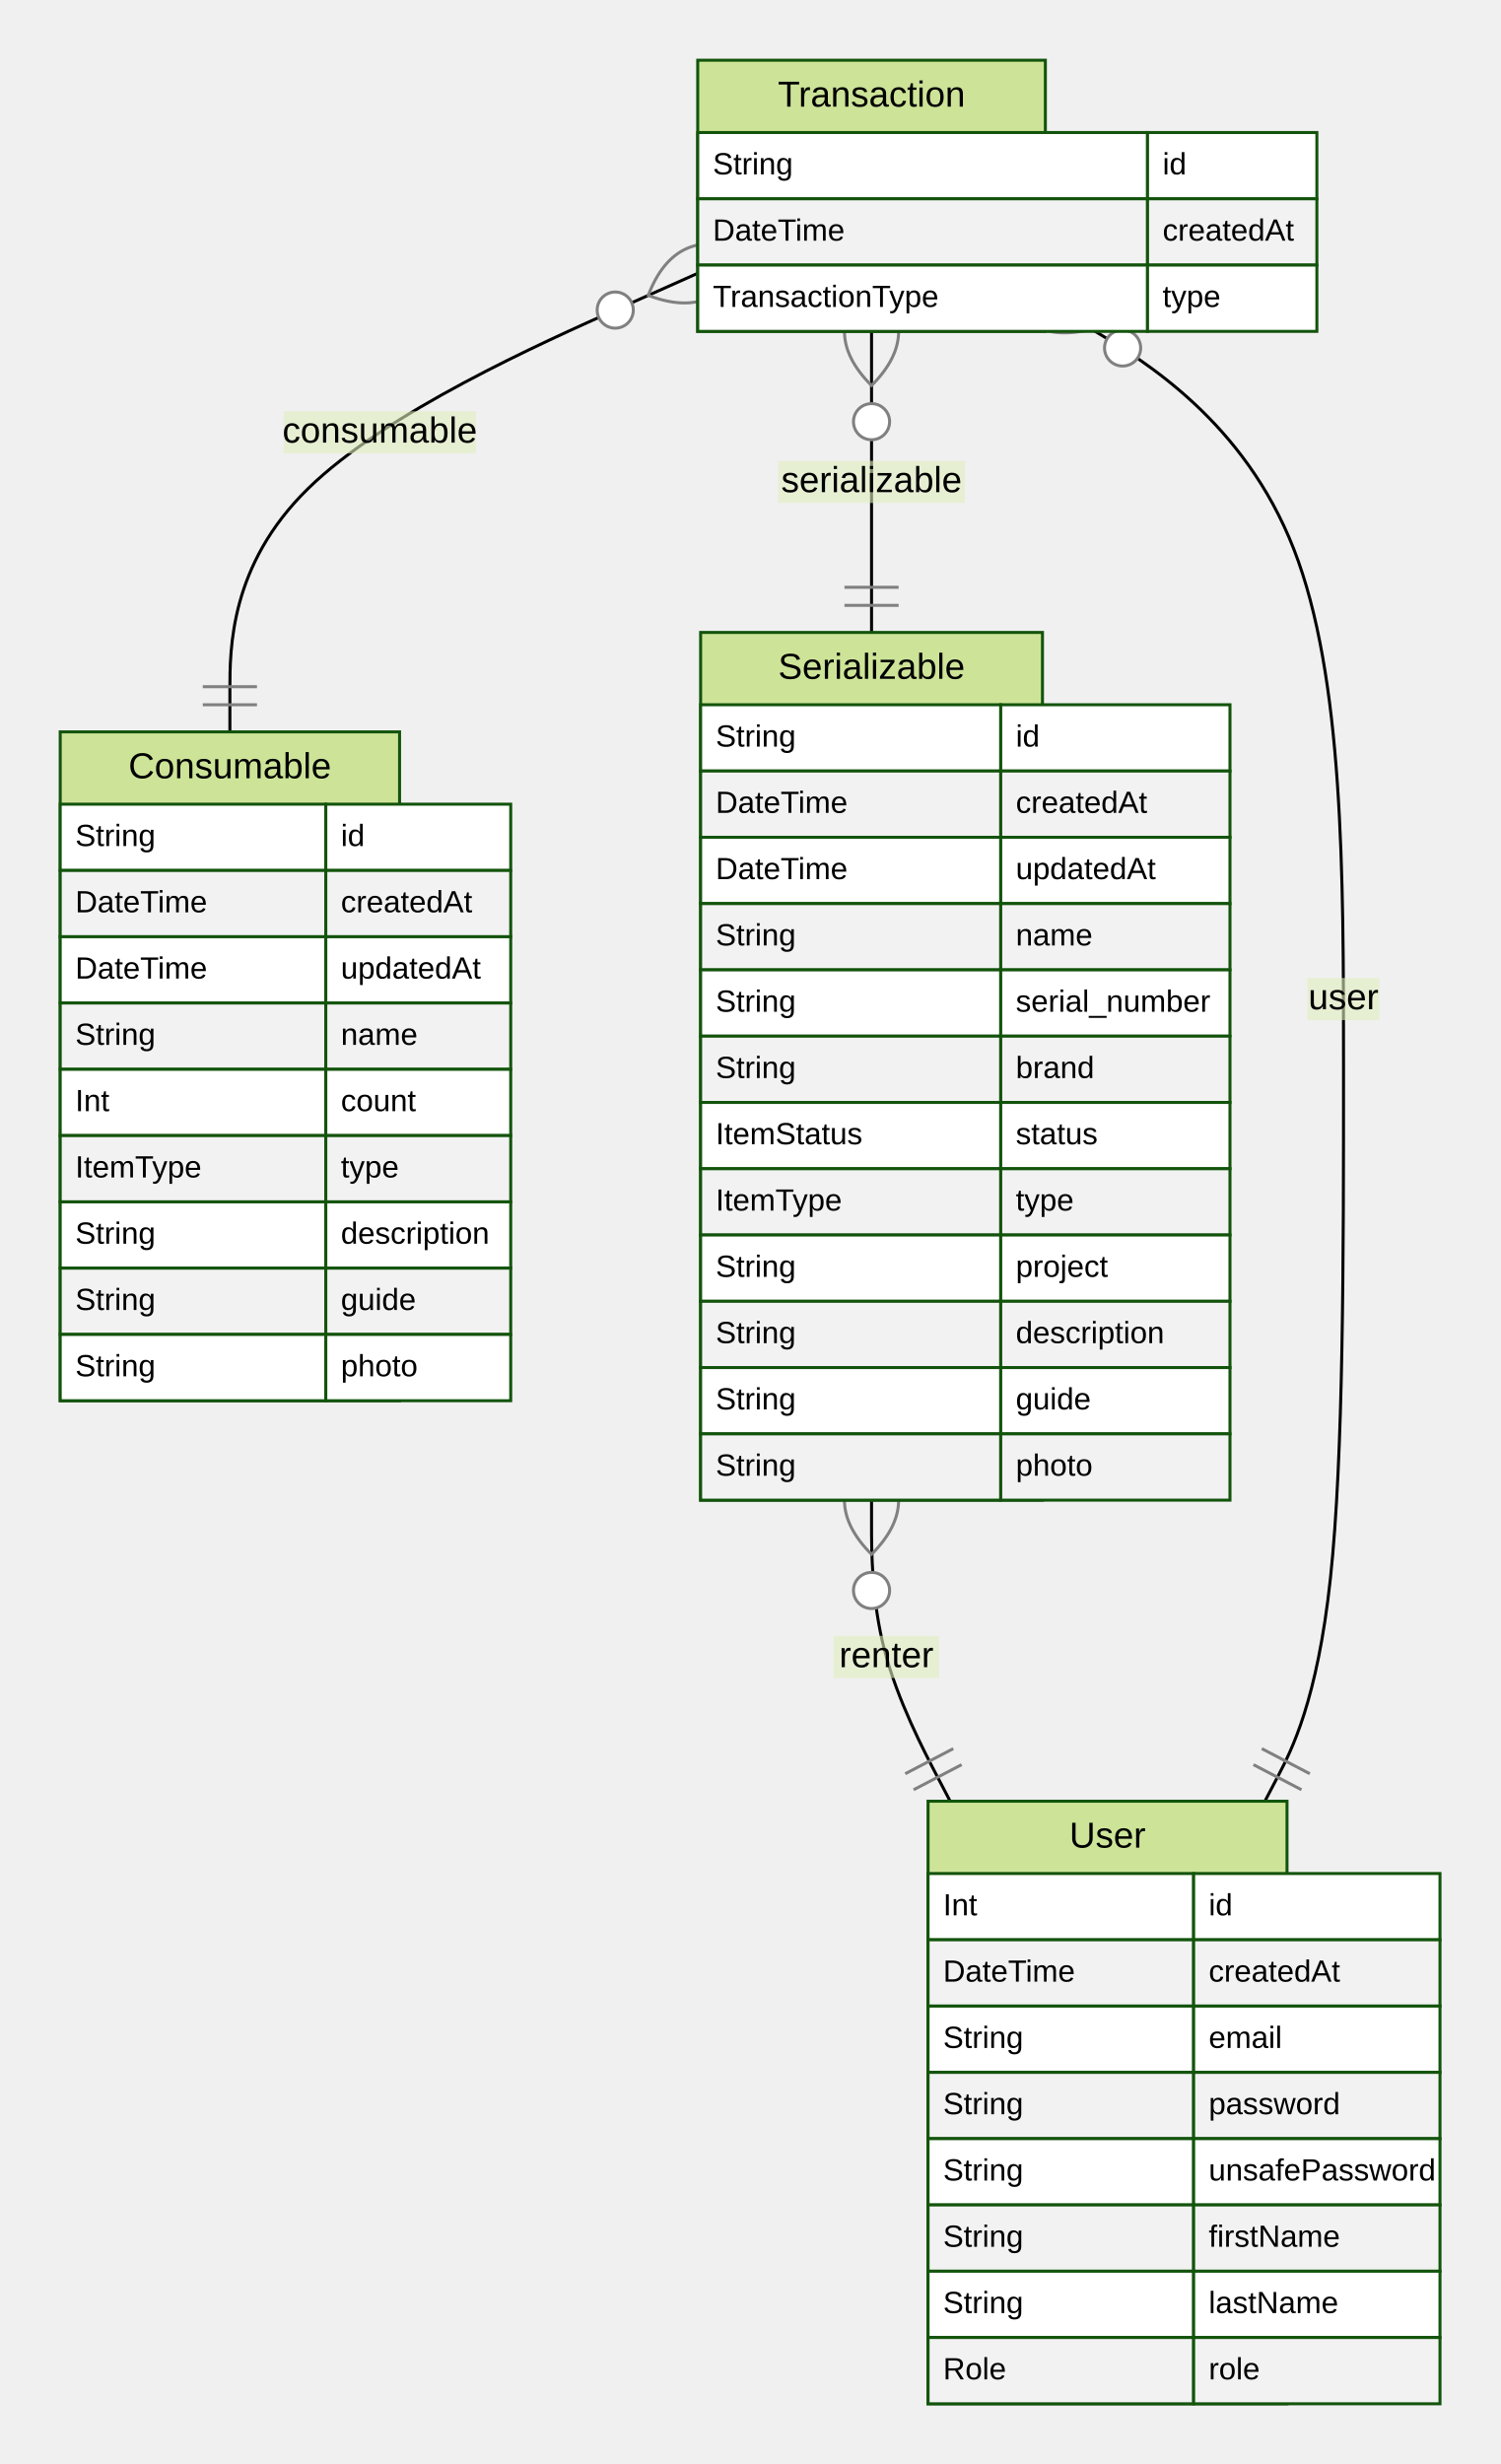
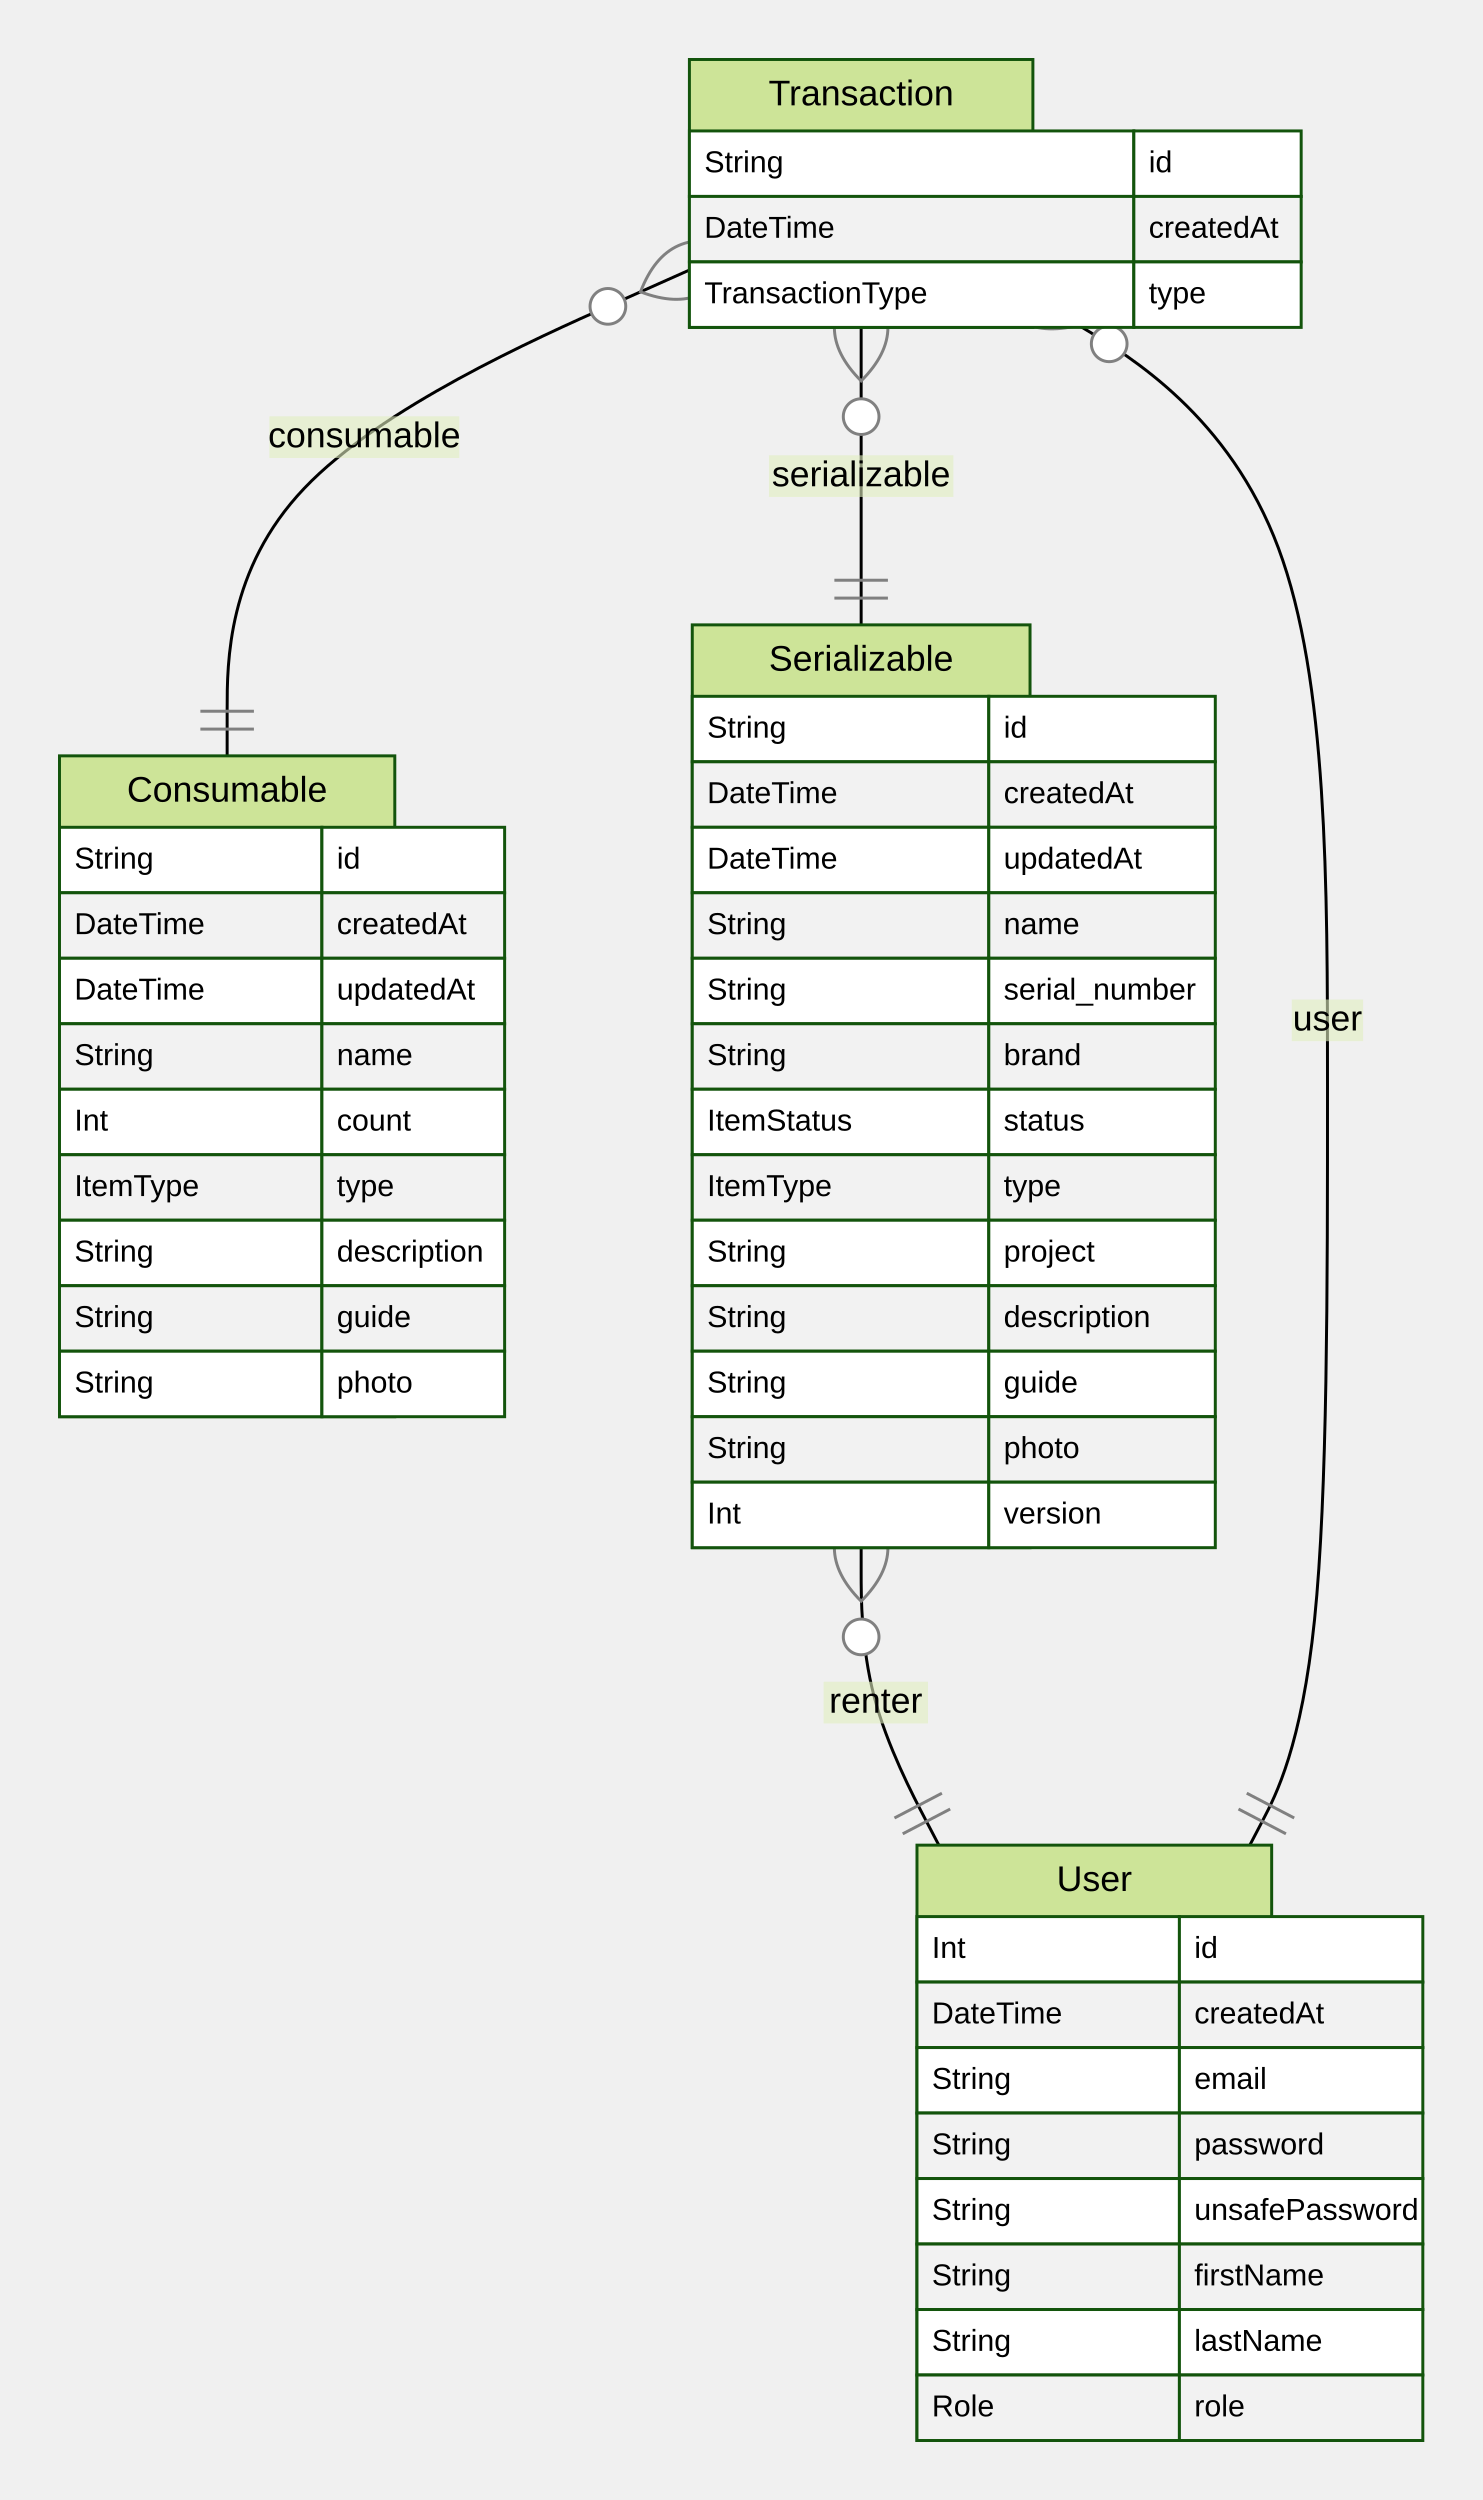
- <svg xmlns="http://www.w3.org/2000/svg" id="mermaid-0" width="100%" height="818.406" style="max-width: 498.309px;" viewBox="0 0 498.309 818.406">
+ <svg xmlns="http://www.w3.org/2000/svg" id="mermaid-0" width="100%" height="840.422" style="max-width: 498.309px;" viewBox="0 0 498.309 840.422">
  <style>#mermaid-0 {font-family:"trebuchet ms",verdana,arial,sans-serif;font-size:16px;fill:#000000;}#mermaid-0 .error-icon{fill:#552222;}#mermaid-0 .error-text{fill:#552222;stroke:#552222;}#mermaid-0 .edge-thickness-normal{stroke-width:2px;}#mermaid-0 .edge-thickness-thick{stroke-width:3.5px;}#mermaid-0 .edge-pattern-solid{stroke-dasharray:0;}#mermaid-0 .edge-pattern-dashed{stroke-dasharray:3;}#mermaid-0 .edge-pattern-dotted{stroke-dasharray:2;}#mermaid-0 .marker{fill:#000000;stroke:#000000;}#mermaid-0 .marker.cross{stroke:#000000;}#mermaid-0 svg{font-family:"trebuchet ms",verdana,arial,sans-serif;font-size:16px;}#mermaid-0 .entityBox{fill:#cde498;stroke:#13540c;}#mermaid-0 .attributeBoxOdd{fill:#ffffff;stroke:#13540c;}#mermaid-0 .attributeBoxEven{fill:#f2f2f2;stroke:#13540c;}#mermaid-0 .relationshipLabelBox{fill:hsl(78.158, 58.462%, 84.51%);opacity:0.7;background-color:hsl(78.158, 58.462%, 84.51%);}#mermaid-0 .relationshipLabelBox rect{opacity:0.5;}#mermaid-0 .relationshipLine{stroke:#000000;}#mermaid-0 :root{--mermaid-font-family:"trebuchet ms",verdana,arial,sans-serif;}</style>
  <g />
  <defs>
    <marker id="ONLY_ONE_START" refX="0" refY="9" markerWidth="18" markerHeight="18" orient="auto">
      <path stroke="gray" fill="none" d="M9,0 L9,18 M15,0 L15,18" />
    </marker>
  </defs>
  <defs>
    <marker id="ONLY_ONE_END" refX="18" refY="9" markerWidth="18" markerHeight="18" orient="auto">
      <path stroke="gray" fill="none" d="M3,0 L3,18 M9,0 L9,18" />
    </marker>
  </defs>
  <defs>
    <marker id="ZERO_OR_ONE_START" refX="0" refY="9" markerWidth="30" markerHeight="18" orient="auto">
      <circle stroke="gray" fill="white" cx="21" cy="9" r="6" />
      <path stroke="gray" fill="none" d="M9,0 L9,18" />
    </marker>
  </defs>
  <defs>
    <marker id="ZERO_OR_ONE_END" refX="30" refY="9" markerWidth="30" markerHeight="18" orient="auto">
      <circle stroke="gray" fill="white" cx="9" cy="9" r="6" />
      <path stroke="gray" fill="none" d="M21,0 L21,18" />
    </marker>
  </defs>
  <defs>
    <marker id="ONE_OR_MORE_START" refX="18" refY="18" markerWidth="45" markerHeight="36" orient="auto">
      <path stroke="gray" fill="none" d="M0,18 Q 18,0 36,18 Q 18,36 0,18 M42,9 L42,27" />
    </marker>
  </defs>
  <defs>
    <marker id="ONE_OR_MORE_END" refX="27" refY="18" markerWidth="45" markerHeight="36" orient="auto">
      <path stroke="gray" fill="none" d="M3,9 L3,27 M9,18 Q27,0 45,18 Q27,36 9,18" />
    </marker>
  </defs>
  <defs>
    <marker id="ZERO_OR_MORE_START" refX="18" refY="18" markerWidth="57" markerHeight="36" orient="auto">
      <circle stroke="gray" fill="white" cx="48" cy="18" r="6" />
      <path stroke="gray" fill="none" d="M0,18 Q18,0 36,18 Q18,36 0,18" />
    </marker>
  </defs>
  <defs>
    <marker id="ZERO_OR_MORE_END" refX="39" refY="18" markerWidth="57" markerHeight="36" orient="auto">
      <circle stroke="gray" fill="white" cx="9" cy="18" r="6" />
      <path stroke="gray" fill="none" d="M21,18 Q39,0 57,18 Q39,36 21,18" />
    </marker>
  </defs>
-   <path class="er relationshipLine" d="M289.492,498.266L289.492,506.599C289.492,514.932,289.492,531.599,293.845,548.266C298.198,564.932,306.903,581.599,311.256,589.932L315.609,598.266" stroke="gray" fill="none" marker-end="url(#ONLY_ONE_END)" marker-start="url(#ZERO_OR_MORE_START)" />
-   <path class="er relationshipLine" d="M231.758,90.774L205.858,102.322C179.958,113.87,128.159,136.966,102.259,162.352C76.359,187.737,76.359,215.411,76.359,229.249L76.359,243.086" stroke="gray" fill="none" marker-end="url(#ONLY_ONE_END)" marker-start="url(#ZERO_OR_MORE_START)" />
+   <path class="er relationshipLine" d="M289.492,520.281L289.492,528.615C289.492,536.948,289.492,553.615,293.845,570.281C298.198,586.948,306.903,603.615,311.256,611.948L315.609,620.281" stroke="gray" fill="none" marker-end="url(#ONLY_ONE_END)" marker-start="url(#ZERO_OR_MORE_START)" />
+   <path class="er relationshipLine" d="M231.758,90.774L205.858,102.322C179.958,113.87,128.159,136.966,102.259,164.186C76.359,191.406,76.359,222.75,76.359,238.422L76.359,254.094" stroke="gray" fill="none" marker-end="url(#ONLY_ONE_END)" marker-start="url(#ZERO_OR_MORE_START)" />
  <path class="er relationshipLine" d="M289.492,110.062L289.492,118.396C289.492,126.729,289.492,143.396,289.492,160.062C289.492,176.729,289.492,193.396,289.492,201.729L289.492,210.062" stroke="gray" fill="none" marker-end="url(#ONLY_ONE_END)" marker-start="url(#ZERO_OR_MORE_START)" />
-   <path class="er relationshipLine" d="M347.227,100.028L363.733,110.034C380.24,120.04,413.253,140.051,429.759,182.407C446.266,224.763,446.266,289.464,446.266,354.164C446.266,418.865,446.266,483.565,441.913,524.249C437.56,564.932,428.855,581.599,424.502,589.932L420.149,598.266" stroke="gray" fill="none" marker-end="url(#ONLY_ONE_END)" marker-start="url(#ZERO_OR_MORE_START)" />
-   <g id="User" transform="translate(308.2617,598.2656 )">
+   <path class="er relationshipLine" d="M347.227,100.028L363.733,110.034C380.24,120.04,413.253,140.051,429.759,184.242C446.266,228.432,446.266,296.802,446.266,365.172C446.266,433.542,446.266,501.911,441.913,544.43C437.56,586.948,428.855,603.615,424.502,611.948L420.149,620.281" stroke="gray" fill="none" marker-end="url(#ONLY_ONE_END)" marker-start="url(#ZERO_OR_MORE_START)" />
+   <g id="User" transform="translate(308.2617,620.2812 )">
    <rect class="er entityBox" fill="honeydew" fill-opacity="100%" stroke="gray" x="0" y="0" width="119.234" height="200.141" />
    <text class="er entityLabel" id="entity-User" x="0" y="0" dominant-baseline="middle" text-anchor="middle" style="font-family: &quot;trebuchet ms&quot;, verdana, arial, sans-serif;; font-size: 12px" transform="translate(59.61719,12.00781)">User</text>
    <rect class="er attributeBoxOdd" fill="honeydew" fill-opacity="100%" stroke="gray" x="0" y="24.016" width="88.219" height="22.016" />
    <text class="er entityLabel" id="entity-User-attr-1-type" x="0" y="0" dominant-baseline="middle" text-anchor="left" style="font-family: &quot;trebuchet ms&quot;, verdana, arial, sans-serif;; font-size: 10.2px" transform="translate(5,35.02344)">Int</text>
    <rect class="er attributeBoxOdd" fill="honeydew" fill-opacity="100%" stroke="gray" x="88.219" y="24.016" width="81.828" height="22.016" />
    <text class="er entityLabel" id="entity-User-attr-1-name" x="0" y="0" dominant-baseline="middle" text-anchor="left" style="font-family: &quot;trebuchet ms&quot;, verdana, arial, sans-serif;; font-size: 10.2px" transform="translate(93.21875,35.02344)">id</text>
    <rect class="er attributeBoxEven" fill="honeydew" fill-opacity="100%" stroke="gray" x="0" y="46.031" width="88.219" height="22.016" />
    <text class="er entityLabel" id="entity-User-attr-2-type" x="0" y="0" dominant-baseline="middle" text-anchor="left" style="font-family: &quot;trebuchet ms&quot;, verdana, arial, sans-serif;; font-size: 10.2px" transform="translate(5,57.03906)">DateTime</text>
    <rect class="er attributeBoxEven" fill="honeydew" fill-opacity="100%" stroke="gray" x="88.219" y="46.031" width="81.828" height="22.016" />
    <text class="er entityLabel" id="entity-User-attr-2-name" x="0" y="0" dominant-baseline="middle" text-anchor="left" style="font-family: &quot;trebuchet ms&quot;, verdana, arial, sans-serif;; font-size: 10.2px" transform="translate(93.21875,57.03906)">createdAt</text>
    <rect class="er attributeBoxOdd" fill="honeydew" fill-opacity="100%" stroke="gray" x="0" y="68.047" width="88.219" height="22.016" />
    <text class="er entityLabel" id="entity-User-attr-3-type" x="0" y="0" dominant-baseline="middle" text-anchor="left" style="font-family: &quot;trebuchet ms&quot;, verdana, arial, sans-serif;; font-size: 10.2px" transform="translate(5,79.05469)">String</text>
    <rect class="er attributeBoxOdd" fill="honeydew" fill-opacity="100%" stroke="gray" x="88.219" y="68.047" width="81.828" height="22.016" />
    <text class="er entityLabel" id="entity-User-attr-3-name" x="0" y="0" dominant-baseline="middle" text-anchor="left" style="font-family: &quot;trebuchet ms&quot;, verdana, arial, sans-serif;; font-size: 10.2px" transform="translate(93.21875,79.05469)">email</text>
    <rect class="er attributeBoxEven" fill="honeydew" fill-opacity="100%" stroke="gray" x="0" y="90.062" width="88.219" height="22.016" />
    <text class="er entityLabel" id="entity-User-attr-4-type" x="0" y="0" dominant-baseline="middle" text-anchor="left" style="font-family: &quot;trebuchet ms&quot;, verdana, arial, sans-serif;; font-size: 10.2px" transform="translate(5,101.0703)">String</text>
    <rect class="er attributeBoxEven" fill="honeydew" fill-opacity="100%" stroke="gray" x="88.219" y="90.062" width="81.828" height="22.016" />
    <text class="er entityLabel" id="entity-User-attr-4-name" x="0" y="0" dominant-baseline="middle" text-anchor="left" style="font-family: &quot;trebuchet ms&quot;, verdana, arial, sans-serif;; font-size: 10.2px" transform="translate(93.21875,101.0703)">password</text>
    <rect class="er attributeBoxOdd" fill="honeydew" fill-opacity="100%" stroke="gray" x="0" y="112.078" width="88.219" height="22.016" />
    <text class="er entityLabel" id="entity-User-attr-5-type" x="0" y="0" dominant-baseline="middle" text-anchor="left" style="font-family: &quot;trebuchet ms&quot;, verdana, arial, sans-serif;; font-size: 10.2px" transform="translate(5,123.0859)">String</text>
    <rect class="er attributeBoxOdd" fill="honeydew" fill-opacity="100%" stroke="gray" x="88.219" y="112.078" width="81.828" height="22.016" />
    <text class="er entityLabel" id="entity-User-attr-5-name" x="0" y="0" dominant-baseline="middle" text-anchor="left" style="font-family: &quot;trebuchet ms&quot;, verdana, arial, sans-serif;; font-size: 10.2px" transform="translate(93.21875,123.0859)">unsafePassword</text>
    <rect class="er attributeBoxEven" fill="honeydew" fill-opacity="100%" stroke="gray" x="0" y="134.094" width="88.219" height="22.016" />
    <text class="er entityLabel" id="entity-User-attr-6-type" x="0" y="0" dominant-baseline="middle" text-anchor="left" style="font-family: &quot;trebuchet ms&quot;, verdana, arial, sans-serif;; font-size: 10.2px" transform="translate(5,145.1016)">String</text>
    <rect class="er attributeBoxEven" fill="honeydew" fill-opacity="100%" stroke="gray" x="88.219" y="134.094" width="81.828" height="22.016" />
    <text class="er entityLabel" id="entity-User-attr-6-name" x="0" y="0" dominant-baseline="middle" text-anchor="left" style="font-family: &quot;trebuchet ms&quot;, verdana, arial, sans-serif;; font-size: 10.2px" transform="translate(93.21875,145.1016)">firstName</text>
    <rect class="er attributeBoxOdd" fill="honeydew" fill-opacity="100%" stroke="gray" x="0" y="156.109" width="88.219" height="22.016" />
    <text class="er entityLabel" id="entity-User-attr-7-type" x="0" y="0" dominant-baseline="middle" text-anchor="left" style="font-family: &quot;trebuchet ms&quot;, verdana, arial, sans-serif;; font-size: 10.2px" transform="translate(5,167.1172)">String</text>
    <rect class="er attributeBoxOdd" fill="honeydew" fill-opacity="100%" stroke="gray" x="88.219" y="156.109" width="81.828" height="22.016" />
    <text class="er entityLabel" id="entity-User-attr-7-name" x="0" y="0" dominant-baseline="middle" text-anchor="left" style="font-family: &quot;trebuchet ms&quot;, verdana, arial, sans-serif;; font-size: 10.2px" transform="translate(93.21875,167.1172)">lastName</text>
    <rect class="er attributeBoxEven" fill="honeydew" fill-opacity="100%" stroke="gray" x="0" y="178.125" width="88.219" height="22.016" />
    <text class="er entityLabel" id="entity-User-attr-8-type" x="0" y="0" dominant-baseline="middle" text-anchor="left" style="font-family: &quot;trebuchet ms&quot;, verdana, arial, sans-serif;; font-size: 10.2px" transform="translate(5,189.1328)">Role</text>
    <rect class="er attributeBoxEven" fill="honeydew" fill-opacity="100%" stroke="gray" x="88.219" y="178.125" width="81.828" height="22.016" />
    <text class="er entityLabel" id="entity-User-attr-8-name" x="0" y="0" dominant-baseline="middle" text-anchor="left" style="font-family: &quot;trebuchet ms&quot;, verdana, arial, sans-serif;; font-size: 10.2px" transform="translate(93.21875,189.1328)">role</text>
  </g>
-   <g id="Consumable" transform="translate(20,243.0859 )">
+   <g id="Consumable" transform="translate(20,254.0938 )">
    <rect class="er entityBox" fill="honeydew" fill-opacity="100%" stroke="gray" x="0" y="0" width="112.719" height="222.156" />
    <text class="er entityLabel" id="entity-Consumable" x="0" y="0" dominant-baseline="middle" text-anchor="middle" style="font-family: &quot;trebuchet ms&quot;, verdana, arial, sans-serif;; font-size: 12px" transform="translate(56.35938,12.00781)">Consumable</text>
    <rect class="er attributeBoxOdd" fill="honeydew" fill-opacity="100%" stroke="gray" x="0" y="24.016" width="88.219" height="22.016" />
    <text class="er entityLabel" id="entity-Consumable-attr-1-type" x="0" y="0" dominant-baseline="middle" text-anchor="left" style="font-family: &quot;trebuchet ms&quot;, verdana, arial, sans-serif;; font-size: 10.2px" transform="translate(5,35.02344)">String</text>
    <rect class="er attributeBoxOdd" fill="honeydew" fill-opacity="100%" stroke="gray" x="88.219" y="24.016" width="61.422" height="22.016" />
    <text class="er entityLabel" id="entity-Consumable-attr-1-name" x="0" y="0" dominant-baseline="middle" text-anchor="left" style="font-family: &quot;trebuchet ms&quot;, verdana, arial, sans-serif;; font-size: 10.2px" transform="translate(93.21875,35.02344)">id</text>
    <rect class="er attributeBoxEven" fill="honeydew" fill-opacity="100%" stroke="gray" x="0" y="46.031" width="88.219" height="22.016" />
    <text class="er entityLabel" id="entity-Consumable-attr-2-type" x="0" y="0" dominant-baseline="middle" text-anchor="left" style="font-family: &quot;trebuchet ms&quot;, verdana, arial, sans-serif;; font-size: 10.2px" transform="translate(5,57.03906)">DateTime</text>
    <rect class="er attributeBoxEven" fill="honeydew" fill-opacity="100%" stroke="gray" x="88.219" y="46.031" width="61.422" height="22.016" />
    <text class="er entityLabel" id="entity-Consumable-attr-2-name" x="0" y="0" dominant-baseline="middle" text-anchor="left" style="font-family: &quot;trebuchet ms&quot;, verdana, arial, sans-serif;; font-size: 10.2px" transform="translate(93.21875,57.03906)">createdAt</text>
    <rect class="er attributeBoxOdd" fill="honeydew" fill-opacity="100%" stroke="gray" x="0" y="68.047" width="88.219" height="22.016" />
    <text class="er entityLabel" id="entity-Consumable-attr-3-type" x="0" y="0" dominant-baseline="middle" text-anchor="left" style="font-family: &quot;trebuchet ms&quot;, verdana, arial, sans-serif;; font-size: 10.2px" transform="translate(5,79.05469)">DateTime</text>
    <rect class="er attributeBoxOdd" fill="honeydew" fill-opacity="100%" stroke="gray" x="88.219" y="68.047" width="61.422" height="22.016" />
    <text class="er entityLabel" id="entity-Consumable-attr-3-name" x="0" y="0" dominant-baseline="middle" text-anchor="left" style="font-family: &quot;trebuchet ms&quot;, verdana, arial, sans-serif;; font-size: 10.2px" transform="translate(93.21875,79.05469)">updatedAt</text>
    <rect class="er attributeBoxEven" fill="honeydew" fill-opacity="100%" stroke="gray" x="0" y="90.062" width="88.219" height="22.016" />
    <text class="er entityLabel" id="entity-Consumable-attr-4-type" x="0" y="0" dominant-baseline="middle" text-anchor="left" style="font-family: &quot;trebuchet ms&quot;, verdana, arial, sans-serif;; font-size: 10.2px" transform="translate(5,101.0703)">String</text>
    <rect class="er attributeBoxEven" fill="honeydew" fill-opacity="100%" stroke="gray" x="88.219" y="90.062" width="61.422" height="22.016" />
    <text class="er entityLabel" id="entity-Consumable-attr-4-name" x="0" y="0" dominant-baseline="middle" text-anchor="left" style="font-family: &quot;trebuchet ms&quot;, verdana, arial, sans-serif;; font-size: 10.2px" transform="translate(93.21875,101.0703)">name</text>
    <rect class="er attributeBoxOdd" fill="honeydew" fill-opacity="100%" stroke="gray" x="0" y="112.078" width="88.219" height="22.016" />
    <text class="er entityLabel" id="entity-Consumable-attr-5-type" x="0" y="0" dominant-baseline="middle" text-anchor="left" style="font-family: &quot;trebuchet ms&quot;, verdana, arial, sans-serif;; font-size: 10.2px" transform="translate(5,123.0859)">Int</text>
    <rect class="er attributeBoxOdd" fill="honeydew" fill-opacity="100%" stroke="gray" x="88.219" y="112.078" width="61.422" height="22.016" />
    <text class="er entityLabel" id="entity-Consumable-attr-5-name" x="0" y="0" dominant-baseline="middle" text-anchor="left" style="font-family: &quot;trebuchet ms&quot;, verdana, arial, sans-serif;; font-size: 10.2px" transform="translate(93.21875,123.0859)">count</text>
    <rect class="er attributeBoxEven" fill="honeydew" fill-opacity="100%" stroke="gray" x="0" y="134.094" width="88.219" height="22.016" />
    <text class="er entityLabel" id="entity-Consumable-attr-6-type" x="0" y="0" dominant-baseline="middle" text-anchor="left" style="font-family: &quot;trebuchet ms&quot;, verdana, arial, sans-serif;; font-size: 10.2px" transform="translate(5,145.1016)">ItemType</text>
    <rect class="er attributeBoxEven" fill="honeydew" fill-opacity="100%" stroke="gray" x="88.219" y="134.094" width="61.422" height="22.016" />
    <text class="er entityLabel" id="entity-Consumable-attr-6-name" x="0" y="0" dominant-baseline="middle" text-anchor="left" style="font-family: &quot;trebuchet ms&quot;, verdana, arial, sans-serif;; font-size: 10.2px" transform="translate(93.21875,145.1016)">type</text>
    <rect class="er attributeBoxOdd" fill="honeydew" fill-opacity="100%" stroke="gray" x="0" y="156.109" width="88.219" height="22.016" />
    <text class="er entityLabel" id="entity-Consumable-attr-7-type" x="0" y="0" dominant-baseline="middle" text-anchor="left" style="font-family: &quot;trebuchet ms&quot;, verdana, arial, sans-serif;; font-size: 10.2px" transform="translate(5,167.1172)">String</text>
    <rect class="er attributeBoxOdd" fill="honeydew" fill-opacity="100%" stroke="gray" x="88.219" y="156.109" width="61.422" height="22.016" />
    <text class="er entityLabel" id="entity-Consumable-attr-7-name" x="0" y="0" dominant-baseline="middle" text-anchor="left" style="font-family: &quot;trebuchet ms&quot;, verdana, arial, sans-serif;; font-size: 10.2px" transform="translate(93.21875,167.1172)">description</text>
    <rect class="er attributeBoxEven" fill="honeydew" fill-opacity="100%" stroke="gray" x="0" y="178.125" width="88.219" height="22.016" />
    <text class="er entityLabel" id="entity-Consumable-attr-8-type" x="0" y="0" dominant-baseline="middle" text-anchor="left" style="font-family: &quot;trebuchet ms&quot;, verdana, arial, sans-serif;; font-size: 10.2px" transform="translate(5,189.1328)">String</text>
    <rect class="er attributeBoxEven" fill="honeydew" fill-opacity="100%" stroke="gray" x="88.219" y="178.125" width="61.422" height="22.016" />
    <text class="er entityLabel" id="entity-Consumable-attr-8-name" x="0" y="0" dominant-baseline="middle" text-anchor="left" style="font-family: &quot;trebuchet ms&quot;, verdana, arial, sans-serif;; font-size: 10.2px" transform="translate(93.21875,189.1328)">guide</text>
    <rect class="er attributeBoxOdd" fill="honeydew" fill-opacity="100%" stroke="gray" x="0" y="200.141" width="88.219" height="22.016" />
    <text class="er entityLabel" id="entity-Consumable-attr-9-type" x="0" y="0" dominant-baseline="middle" text-anchor="left" style="font-family: &quot;trebuchet ms&quot;, verdana, arial, sans-serif;; font-size: 10.2px" transform="translate(5,211.1484)">String</text>
    <rect class="er attributeBoxOdd" fill="honeydew" fill-opacity="100%" stroke="gray" x="88.219" y="200.141" width="61.422" height="22.016" />
    <text class="er entityLabel" id="entity-Consumable-attr-9-name" x="0" y="0" dominant-baseline="middle" text-anchor="left" style="font-family: &quot;trebuchet ms&quot;, verdana, arial, sans-serif;; font-size: 10.2px" transform="translate(93.21875,211.1484)">photo</text>
  </g>
  <g id="Serializable" transform="translate(232.7188,210.0625 )">
-     <rect class="er entityBox" fill="honeydew" fill-opacity="100%" stroke="gray" x="0" y="0" width="113.547" height="288.203" />
+     <rect class="er entityBox" fill="honeydew" fill-opacity="100%" stroke="gray" x="0" y="0" width="113.547" height="310.219" />
    <text class="er entityLabel" id="entity-Serializable" x="0" y="0" dominant-baseline="middle" text-anchor="middle" style="font-family: &quot;trebuchet ms&quot;, verdana, arial, sans-serif;; font-size: 12px" transform="translate(56.77344,12.00781)">Serializable</text>
    <rect class="er attributeBoxOdd" fill="honeydew" fill-opacity="100%" stroke="gray" x="0" y="24.016" width="99.688" height="22.016" />
    <text class="er entityLabel" id="entity-Serializable-attr-1-type" x="0" y="0" dominant-baseline="middle" text-anchor="left" style="font-family: &quot;trebuchet ms&quot;, verdana, arial, sans-serif;; font-size: 10.2px" transform="translate(5,35.02344)">String</text>
    <rect class="er attributeBoxOdd" fill="honeydew" fill-opacity="100%" stroke="gray" x="99.688" y="24.016" width="76.141" height="22.016" />
    <text class="er entityLabel" id="entity-Serializable-attr-1-name" x="0" y="0" dominant-baseline="middle" text-anchor="left" style="font-family: &quot;trebuchet ms&quot;, verdana, arial, sans-serif;; font-size: 10.2px" transform="translate(104.6875,35.02344)">id</text>
    <rect class="er attributeBoxEven" fill="honeydew" fill-opacity="100%" stroke="gray" x="0" y="46.031" width="99.688" height="22.016" />
    <text class="er entityLabel" id="entity-Serializable-attr-2-type" x="0" y="0" dominant-baseline="middle" text-anchor="left" style="font-family: &quot;trebuchet ms&quot;, verdana, arial, sans-serif;; font-size: 10.2px" transform="translate(5,57.03906)">DateTime</text>
    <rect class="er attributeBoxEven" fill="honeydew" fill-opacity="100%" stroke="gray" x="99.688" y="46.031" width="76.141" height="22.016" />
    <text class="er entityLabel" id="entity-Serializable-attr-2-name" x="0" y="0" dominant-baseline="middle" text-anchor="left" style="font-family: &quot;trebuchet ms&quot;, verdana, arial, sans-serif;; font-size: 10.2px" transform="translate(104.6875,57.03906)">createdAt</text>
    <rect class="er attributeBoxOdd" fill="honeydew" fill-opacity="100%" stroke="gray" x="0" y="68.047" width="99.688" height="22.016" />
    <text class="er entityLabel" id="entity-Serializable-attr-3-type" x="0" y="0" dominant-baseline="middle" text-anchor="left" style="font-family: &quot;trebuchet ms&quot;, verdana, arial, sans-serif;; font-size: 10.2px" transform="translate(5,79.05469)">DateTime</text>
    <rect class="er attributeBoxOdd" fill="honeydew" fill-opacity="100%" stroke="gray" x="99.688" y="68.047" width="76.141" height="22.016" />
    <text class="er entityLabel" id="entity-Serializable-attr-3-name" x="0" y="0" dominant-baseline="middle" text-anchor="left" style="font-family: &quot;trebuchet ms&quot;, verdana, arial, sans-serif;; font-size: 10.2px" transform="translate(104.6875,79.05469)">updatedAt</text>
    <rect class="er attributeBoxEven" fill="honeydew" fill-opacity="100%" stroke="gray" x="0" y="90.062" width="99.688" height="22.016" />
    <text class="er entityLabel" id="entity-Serializable-attr-4-type" x="0" y="0" dominant-baseline="middle" text-anchor="left" style="font-family: &quot;trebuchet ms&quot;, verdana, arial, sans-serif;; font-size: 10.2px" transform="translate(5,101.0703)">String</text>
    <rect class="er attributeBoxEven" fill="honeydew" fill-opacity="100%" stroke="gray" x="99.688" y="90.062" width="76.141" height="22.016" />
    <text class="er entityLabel" id="entity-Serializable-attr-4-name" x="0" y="0" dominant-baseline="middle" text-anchor="left" style="font-family: &quot;trebuchet ms&quot;, verdana, arial, sans-serif;; font-size: 10.2px" transform="translate(104.6875,101.0703)">name</text>
    <rect class="er attributeBoxOdd" fill="honeydew" fill-opacity="100%" stroke="gray" x="0" y="112.078" width="99.688" height="22.016" />
    <text class="er entityLabel" id="entity-Serializable-attr-5-type" x="0" y="0" dominant-baseline="middle" text-anchor="left" style="font-family: &quot;trebuchet ms&quot;, verdana, arial, sans-serif;; font-size: 10.2px" transform="translate(5,123.0859)">String</text>
    <rect class="er attributeBoxOdd" fill="honeydew" fill-opacity="100%" stroke="gray" x="99.688" y="112.078" width="76.141" height="22.016" />
    <text class="er entityLabel" id="entity-Serializable-attr-5-name" x="0" y="0" dominant-baseline="middle" text-anchor="left" style="font-family: &quot;trebuchet ms&quot;, verdana, arial, sans-serif;; font-size: 10.2px" transform="translate(104.6875,123.0859)">serial_number</text>
    <rect class="er attributeBoxEven" fill="honeydew" fill-opacity="100%" stroke="gray" x="0" y="134.094" width="99.688" height="22.016" />
    <text class="er entityLabel" id="entity-Serializable-attr-6-type" x="0" y="0" dominant-baseline="middle" text-anchor="left" style="font-family: &quot;trebuchet ms&quot;, verdana, arial, sans-serif;; font-size: 10.2px" transform="translate(5,145.1016)">String</text>
    <rect class="er attributeBoxEven" fill="honeydew" fill-opacity="100%" stroke="gray" x="99.688" y="134.094" width="76.141" height="22.016" />
    <text class="er entityLabel" id="entity-Serializable-attr-6-name" x="0" y="0" dominant-baseline="middle" text-anchor="left" style="font-family: &quot;trebuchet ms&quot;, verdana, arial, sans-serif;; font-size: 10.2px" transform="translate(104.6875,145.1016)">brand</text>
    <rect class="er attributeBoxOdd" fill="honeydew" fill-opacity="100%" stroke="gray" x="0" y="156.109" width="99.688" height="22.016" />
    <text class="er entityLabel" id="entity-Serializable-attr-7-type" x="0" y="0" dominant-baseline="middle" text-anchor="left" style="font-family: &quot;trebuchet ms&quot;, verdana, arial, sans-serif;; font-size: 10.2px" transform="translate(5,167.1172)">ItemStatus</text>
    <rect class="er attributeBoxOdd" fill="honeydew" fill-opacity="100%" stroke="gray" x="99.688" y="156.109" width="76.141" height="22.016" />
    <text class="er entityLabel" id="entity-Serializable-attr-7-name" x="0" y="0" dominant-baseline="middle" text-anchor="left" style="font-family: &quot;trebuchet ms&quot;, verdana, arial, sans-serif;; font-size: 10.2px" transform="translate(104.6875,167.1172)">status</text>
    <rect class="er attributeBoxEven" fill="honeydew" fill-opacity="100%" stroke="gray" x="0" y="178.125" width="99.688" height="22.016" />
    <text class="er entityLabel" id="entity-Serializable-attr-8-type" x="0" y="0" dominant-baseline="middle" text-anchor="left" style="font-family: &quot;trebuchet ms&quot;, verdana, arial, sans-serif;; font-size: 10.2px" transform="translate(5,189.1328)">ItemType</text>
    <rect class="er attributeBoxEven" fill="honeydew" fill-opacity="100%" stroke="gray" x="99.688" y="178.125" width="76.141" height="22.016" />
    <text class="er entityLabel" id="entity-Serializable-attr-8-name" x="0" y="0" dominant-baseline="middle" text-anchor="left" style="font-family: &quot;trebuchet ms&quot;, verdana, arial, sans-serif;; font-size: 10.2px" transform="translate(104.6875,189.1328)">type</text>
    <rect class="er attributeBoxOdd" fill="honeydew" fill-opacity="100%" stroke="gray" x="0" y="200.141" width="99.688" height="22.016" />
    <text class="er entityLabel" id="entity-Serializable-attr-9-type" x="0" y="0" dominant-baseline="middle" text-anchor="left" style="font-family: &quot;trebuchet ms&quot;, verdana, arial, sans-serif;; font-size: 10.2px" transform="translate(5,211.1484)">String</text>
    <rect class="er attributeBoxOdd" fill="honeydew" fill-opacity="100%" stroke="gray" x="99.688" y="200.141" width="76.141" height="22.016" />
    <text class="er entityLabel" id="entity-Serializable-attr-9-name" x="0" y="0" dominant-baseline="middle" text-anchor="left" style="font-family: &quot;trebuchet ms&quot;, verdana, arial, sans-serif;; font-size: 10.2px" transform="translate(104.6875,211.1484)">project</text>
    <rect class="er attributeBoxEven" fill="honeydew" fill-opacity="100%" stroke="gray" x="0" y="222.156" width="99.688" height="22.016" />
    <text class="er entityLabel" id="entity-Serializable-attr-10-type" x="0" y="0" dominant-baseline="middle" text-anchor="left" style="font-family: &quot;trebuchet ms&quot;, verdana, arial, sans-serif;; font-size: 10.2px" transform="translate(5,233.1641)">String</text>
    <rect class="er attributeBoxEven" fill="honeydew" fill-opacity="100%" stroke="gray" x="99.688" y="222.156" width="76.141" height="22.016" />
    <text class="er entityLabel" id="entity-Serializable-attr-10-name" x="0" y="0" dominant-baseline="middle" text-anchor="left" style="font-family: &quot;trebuchet ms&quot;, verdana, arial, sans-serif;; font-size: 10.2px" transform="translate(104.6875,233.1641)">description</text>
    <rect class="er attributeBoxOdd" fill="honeydew" fill-opacity="100%" stroke="gray" x="0" y="244.172" width="99.688" height="22.016" />
    <text class="er entityLabel" id="entity-Serializable-attr-11-type" x="0" y="0" dominant-baseline="middle" text-anchor="left" style="font-family: &quot;trebuchet ms&quot;, verdana, arial, sans-serif;; font-size: 10.2px" transform="translate(5,255.1797)">String</text>
    <rect class="er attributeBoxOdd" fill="honeydew" fill-opacity="100%" stroke="gray" x="99.688" y="244.172" width="76.141" height="22.016" />
    <text class="er entityLabel" id="entity-Serializable-attr-11-name" x="0" y="0" dominant-baseline="middle" text-anchor="left" style="font-family: &quot;trebuchet ms&quot;, verdana, arial, sans-serif;; font-size: 10.2px" transform="translate(104.6875,255.1797)">guide</text>
    <rect class="er attributeBoxEven" fill="honeydew" fill-opacity="100%" stroke="gray" x="0" y="266.188" width="99.688" height="22.016" />
    <text class="er entityLabel" id="entity-Serializable-attr-12-type" x="0" y="0" dominant-baseline="middle" text-anchor="left" style="font-family: &quot;trebuchet ms&quot;, verdana, arial, sans-serif;; font-size: 10.2px" transform="translate(5,277.1953)">String</text>
    <rect class="er attributeBoxEven" fill="honeydew" fill-opacity="100%" stroke="gray" x="99.688" y="266.188" width="76.141" height="22.016" />
    <text class="er entityLabel" id="entity-Serializable-attr-12-name" x="0" y="0" dominant-baseline="middle" text-anchor="left" style="font-family: &quot;trebuchet ms&quot;, verdana, arial, sans-serif;; font-size: 10.2px" transform="translate(104.6875,277.1953)">photo</text>
+     <rect class="er attributeBoxOdd" fill="honeydew" fill-opacity="100%" stroke="gray" x="0" y="288.203" width="99.688" height="22.016" />
+     <text class="er entityLabel" id="entity-Serializable-attr-13-type" x="0" y="0" dominant-baseline="middle" text-anchor="left" style="font-family: &quot;trebuchet ms&quot;, verdana, arial, sans-serif;; font-size: 10.2px" transform="translate(5,299.2109)">Int</text>
+     <rect class="er attributeBoxOdd" fill="honeydew" fill-opacity="100%" stroke="gray" x="99.688" y="288.203" width="76.141" height="22.016" />
+     <text class="er entityLabel" id="entity-Serializable-attr-13-name" x="0" y="0" dominant-baseline="middle" text-anchor="left" style="font-family: &quot;trebuchet ms&quot;, verdana, arial, sans-serif;; font-size: 10.2px" transform="translate(104.6875,299.2109)">version</text>
  </g>
  <g id="Transaction" transform="translate(231.7578,20 )">
    <rect class="er entityBox" fill="honeydew" fill-opacity="100%" stroke="gray" x="0" y="0" width="115.469" height="90.062" />
    <text class="er entityLabel" id="entity-Transaction" x="0" y="0" dominant-baseline="middle" text-anchor="middle" style="font-family: &quot;trebuchet ms&quot;, verdana, arial, sans-serif;; font-size: 12px" transform="translate(57.73438,12.00781)">Transaction</text>
    <rect class="er attributeBoxOdd" fill="honeydew" fill-opacity="100%" stroke="gray" x="0" y="24.016" width="149.406" height="22.016" />
    <text class="er entityLabel" id="entity-Transaction-attr-1-type" x="0" y="0" dominant-baseline="middle" text-anchor="left" style="font-family: &quot;trebuchet ms&quot;, verdana, arial, sans-serif;; font-size: 10.2px" transform="translate(5,35.02344)">String</text>
    <rect class="er attributeBoxOdd" fill="honeydew" fill-opacity="100%" stroke="gray" x="149.406" y="24.016" width="56.25" height="22.016" />
    <text class="er entityLabel" id="entity-Transaction-attr-1-name" x="0" y="0" dominant-baseline="middle" text-anchor="left" style="font-family: &quot;trebuchet ms&quot;, verdana, arial, sans-serif;; font-size: 10.2px" transform="translate(154.4062,35.02344)">id</text>
    <rect class="er attributeBoxEven" fill="honeydew" fill-opacity="100%" stroke="gray" x="0" y="46.031" width="149.406" height="22.016" />
    <text class="er entityLabel" id="entity-Transaction-attr-2-type" x="0" y="0" dominant-baseline="middle" text-anchor="left" style="font-family: &quot;trebuchet ms&quot;, verdana, arial, sans-serif;; font-size: 10.2px" transform="translate(5,57.03906)">DateTime</text>
    <rect class="er attributeBoxEven" fill="honeydew" fill-opacity="100%" stroke="gray" x="149.406" y="46.031" width="56.25" height="22.016" />
    <text class="er entityLabel" id="entity-Transaction-attr-2-name" x="0" y="0" dominant-baseline="middle" text-anchor="left" style="font-family: &quot;trebuchet ms&quot;, verdana, arial, sans-serif;; font-size: 10.2px" transform="translate(154.4062,57.03906)">createdAt</text>
    <rect class="er attributeBoxOdd" fill="honeydew" fill-opacity="100%" stroke="gray" x="0" y="68.047" width="149.406" height="22.016" />
    <text class="er entityLabel" id="entity-Transaction-attr-3-type" x="0" y="0" dominant-baseline="middle" text-anchor="left" style="font-family: &quot;trebuchet ms&quot;, verdana, arial, sans-serif;; font-size: 10.2px" transform="translate(5,79.05469)">TransactionType</text>
    <rect class="er attributeBoxOdd" fill="honeydew" fill-opacity="100%" stroke="gray" x="149.406" y="68.047" width="56.25" height="22.016" />
    <text class="er entityLabel" id="entity-Transaction-attr-3-name" x="0" y="0" dominant-baseline="middle" text-anchor="left" style="font-family: &quot;trebuchet ms&quot;, verdana, arial, sans-serif;; font-size: 10.2px" transform="translate(154.4062,79.05469)">type</text>
  </g>
-   <rect class="er relationshipLabelBox" x="276.863" y="543.337" width="35.094" height="14.016" fill="white" fill-opacity="85%" />
-   <text class="er relationshipLabel" id="rel1" x="294.41" y="550.345" text-anchor="middle" dominant-baseline="middle" style="font-family: &quot;trebuchet ms&quot;, verdana, arial, sans-serif;; font-size: 12px">renter</text>
-   <rect class="er relationshipLabelBox" x="94.219" y="136.602" width="63.859" height="14.016" fill="white" fill-opacity="85%" />
-   <text class="er relationshipLabel" id="rel2" x="126.149" y="143.609" text-anchor="middle" dominant-baseline="middle" style="font-family: &quot;trebuchet ms&quot;, verdana, arial, sans-serif;; font-size: 12px">consumable</text>
+   <rect class="er relationshipLabelBox" x="276.863" y="565.353" width="35.094" height="14.016" fill="white" fill-opacity="85%" />
+   <text class="er relationshipLabel" id="rel1" x="294.41" y="572.361" text-anchor="middle" dominant-baseline="middle" style="font-family: &quot;trebuchet ms&quot;, verdana, arial, sans-serif;; font-size: 12px">renter</text>
+   <rect class="er relationshipLabelBox" x="90.548" y="139.952" width="63.859" height="14.016" fill="white" fill-opacity="85%" />
+   <text class="er relationshipLabel" id="rel2" x="122.478" y="146.959" text-anchor="middle" dominant-baseline="middle" style="font-family: &quot;trebuchet ms&quot;, verdana, arial, sans-serif;; font-size: 12px">consumable</text>
  <rect class="er relationshipLabelBox" x="258.492" y="153.055" width="62" height="14.016" fill="white" fill-opacity="85%" />
  <text class="er relationshipLabel" id="rel3" x="289.492" y="160.062" text-anchor="middle" dominant-baseline="middle" style="font-family: &quot;trebuchet ms&quot;, verdana, arial, sans-serif;; font-size: 12px">serializable</text>
-   <rect class="er relationshipLabelBox" x="434.255" y="324.815" width="23.969" height="14.016" fill="white" fill-opacity="85%" />
-   <text class="er relationshipLabel" id="rel4" x="446.239" y="331.822" text-anchor="middle" dominant-baseline="middle" style="font-family: &quot;trebuchet ms&quot;, verdana, arial, sans-serif;; font-size: 12px">user</text>
+   <rect class="er relationshipLabelBox" x="434.251" y="336.003" width="23.984" height="14.016" fill="white" fill-opacity="85%" />
+   <text class="er relationshipLabel" id="rel4" x="446.243" y="343.011" text-anchor="middle" dominant-baseline="middle" style="font-family: &quot;trebuchet ms&quot;, verdana, arial, sans-serif;; font-size: 12px">user</text>
</svg>
